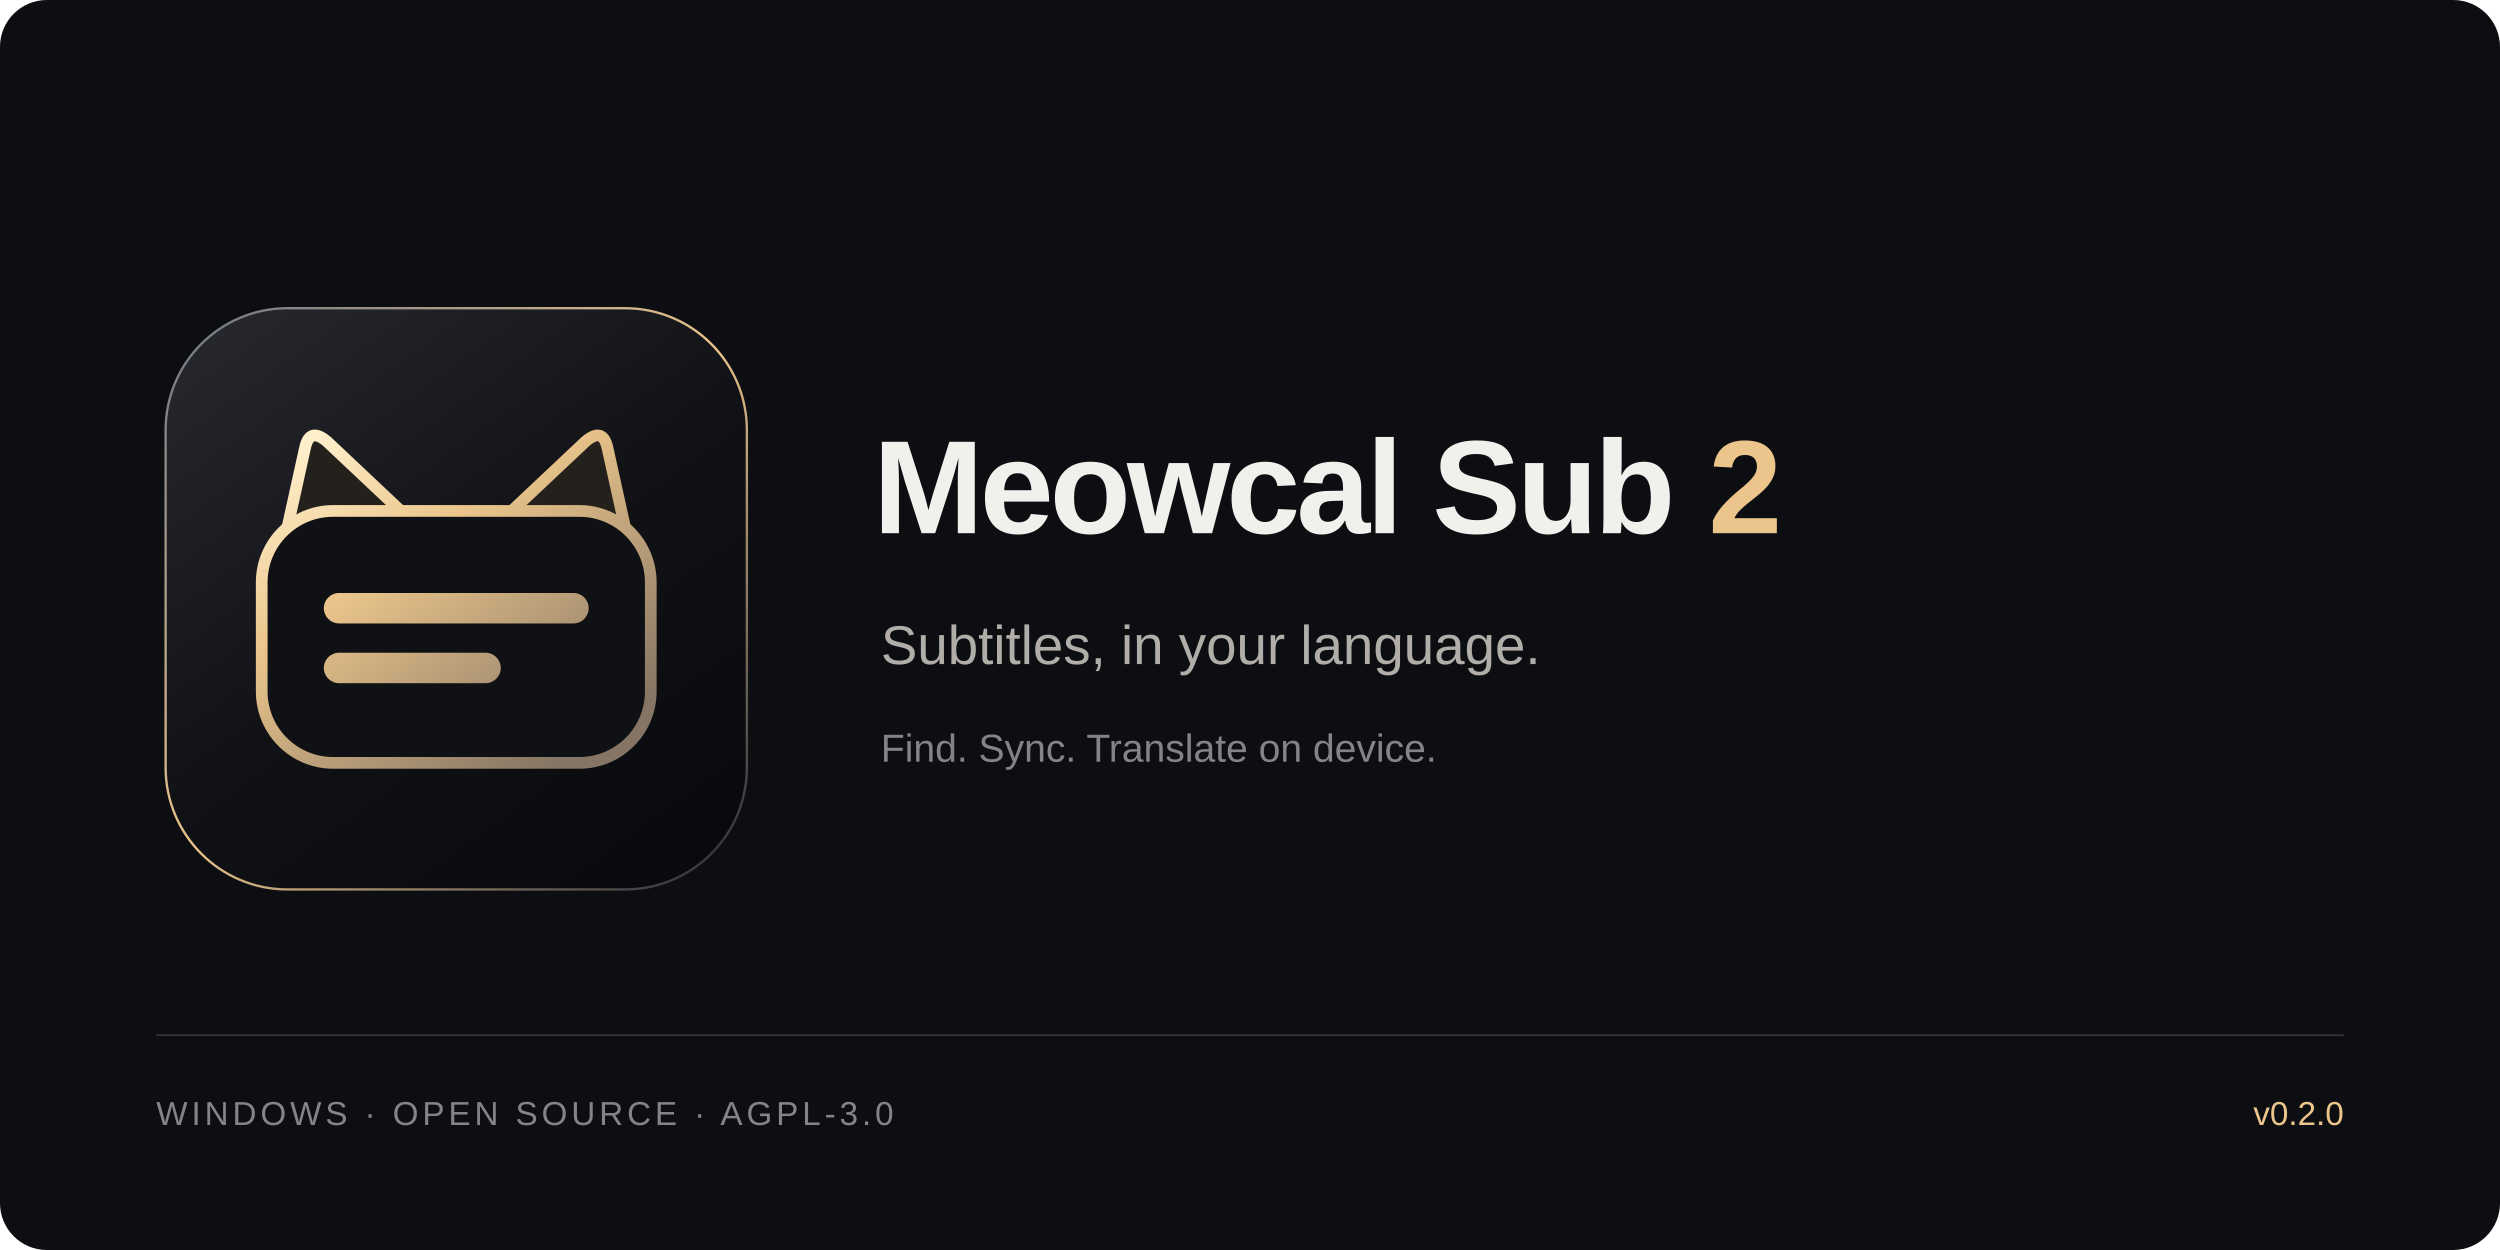
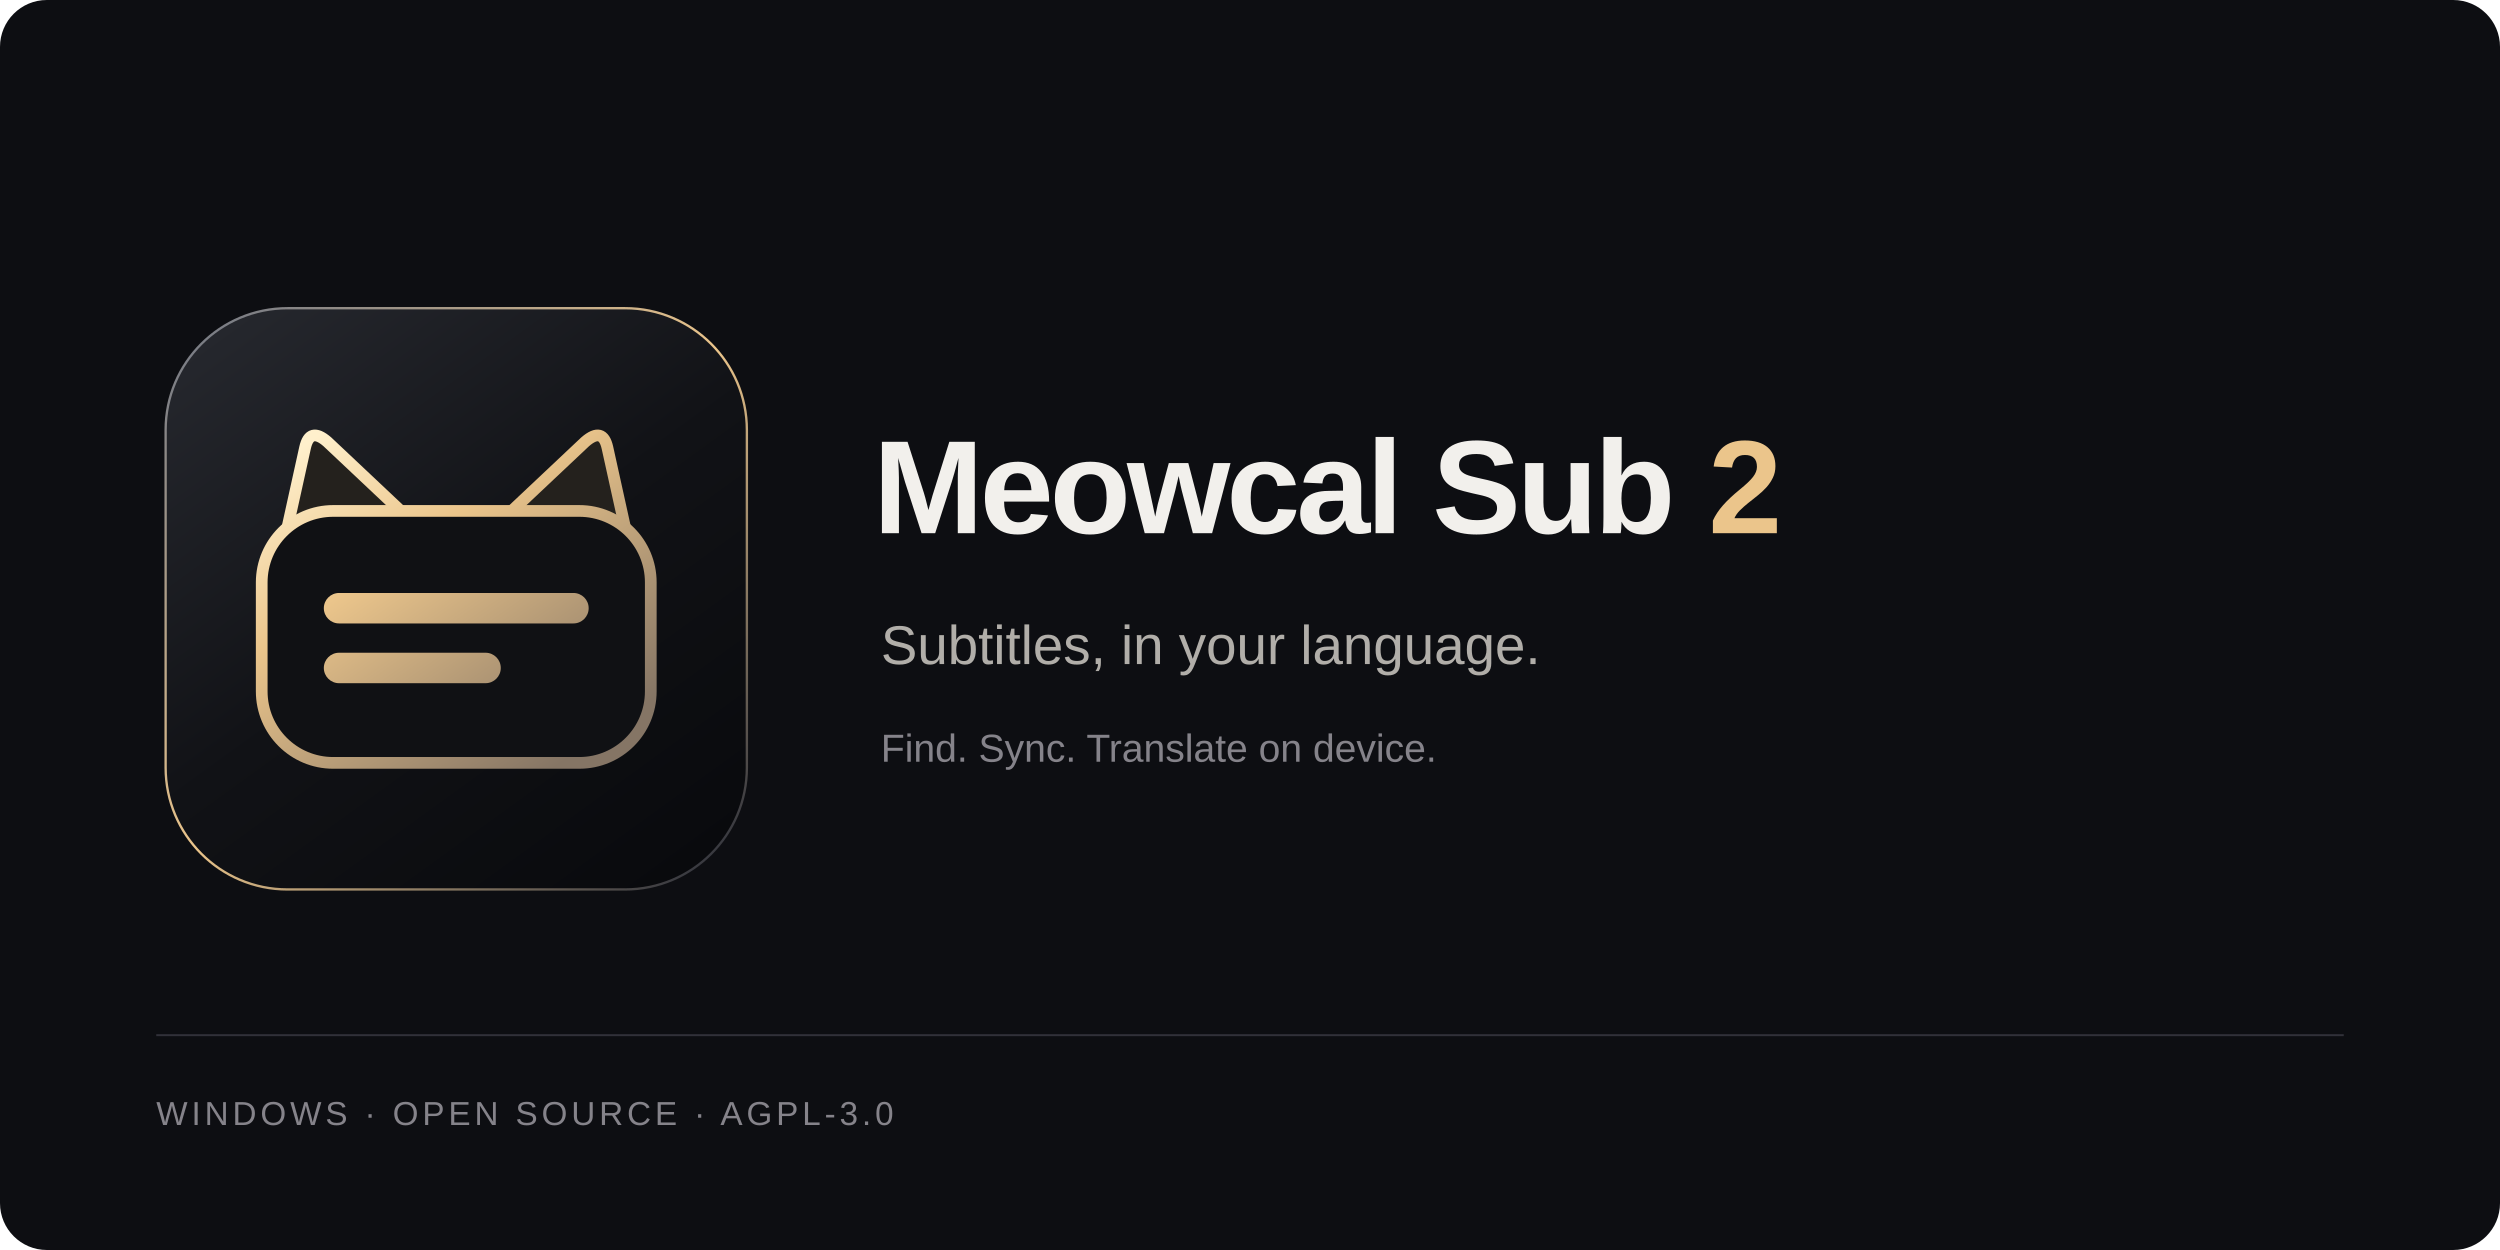
<svg xmlns="http://www.w3.org/2000/svg" width="1280" height="640" viewBox="0 0 1280 640" fill="none">
  <rect width="1280" height="640" rx="24" fill="#0D0E12" />
  <path d="M80 530H1200" stroke="#313139" />
  <g transform="translate(80 153) scale(.6)">
    <defs>
      <linearGradient id="tile" x1="64" y1="20" x2="420" y2="512" gradientUnits="userSpaceOnUse">
        <stop stop-color="#25272D" />
        <stop offset=".5" stop-color="#111216" />
        <stop offset="1" stop-color="#090A0D" />
      </linearGradient>
      <linearGradient id="gold" x1="140" y1="115" x2="340" y2="400" gradientUnits="userSpaceOnUse">
        <stop stop-color="#FFF0CC" />
        <stop offset=".35" stop-color="#EBC58B" />
        <stop offset="1" stop-color="#857565" />
      </linearGradient>
      <linearGradient id="edge" x1="30" y1="30" x2="470" y2="490" gradientUnits="userSpaceOnUse">
        <stop stop-color="#777B85" />
        <stop offset=".5" stop-color="#EBC58B" />
        <stop offset="1" stop-color="#34363E" />
      </linearGradient>
    </defs>
    <rect x="8" y="8" width="496" height="496" rx="104" fill="url(#tile)" stroke="url(#edge)" stroke-width="2" />
    <path d="M108 213L127 127Q131 109 146 122L215 187M297 187L366 122Q381 109 385 127L404 213" fill="#24211D" stroke="url(#gold)" stroke-width="10" stroke-linejoin="round" />
    <rect x="90" y="181" width="332" height="215" rx="61" fill="#101114" stroke="url(#gold)" stroke-width="10" />
    <rect x="143" y="251" width="226" height="26" rx="13" fill="url(#gold)" />
    <rect x="143" y="302" width="151" height="26" rx="13" fill="url(#gold)" />
  </g>
  <text x="447" y="273" fill="#F2F0EC" font-family="Segoe UI,Arial,sans-serif" font-size="68" font-weight="600" letter-spacing="-2">Meowcal Sub <tspan fill="#EBC58B">2</tspan>
  </text>
  <text x="451" y="340" fill="#B1AEA9" font-family="Segoe UI,Arial,sans-serif" font-size="28">Subtitles, in your language.</text>
  <text x="451" y="390" fill="#85838A" font-family="Segoe UI,Arial,sans-serif" font-size="20">Find. Sync. Translate on device.</text>
  <text x="80" y="576" fill="#85838A" font-family="Segoe UI,Arial,sans-serif" font-size="17" letter-spacing="2">WINDOWS · OPEN SOURCE · AGPL-3.0</text>
-   <text id="release-version" x="1200" y="576" text-anchor="end" fill="#EBC58B" font-family="Segoe UI,Arial,sans-serif" font-size="17">v0.2.0</text>
</svg>
